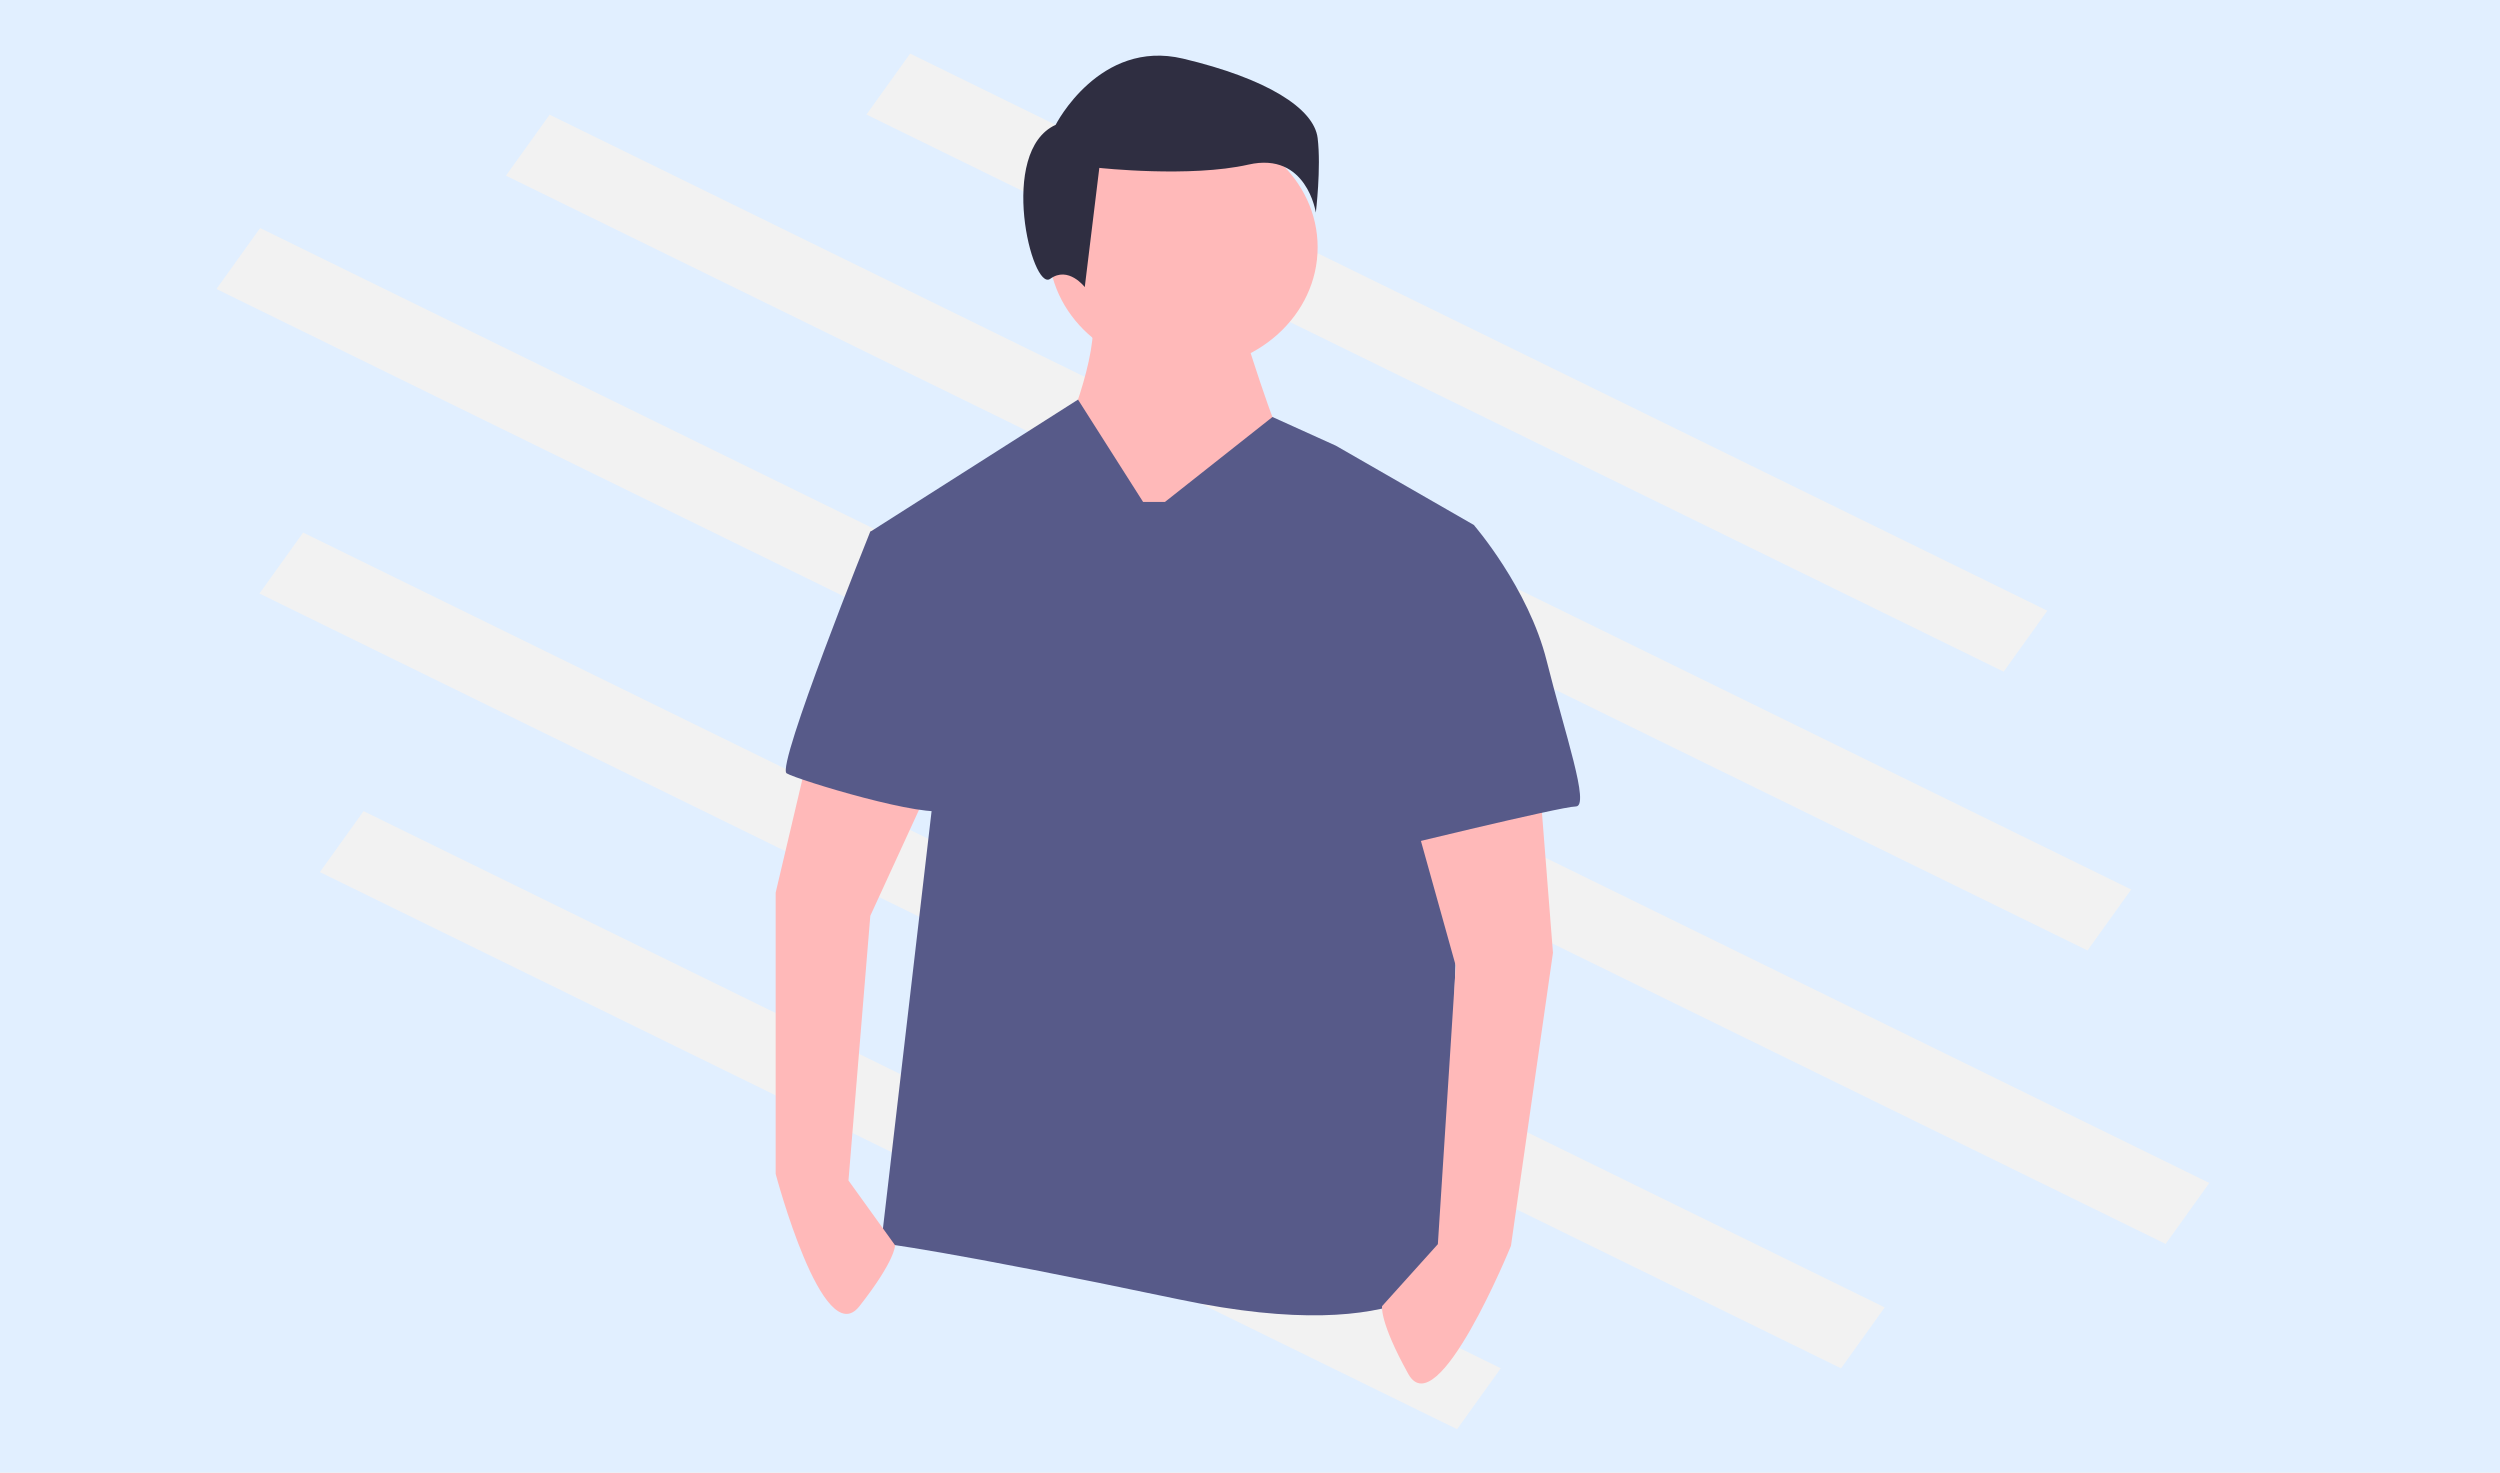
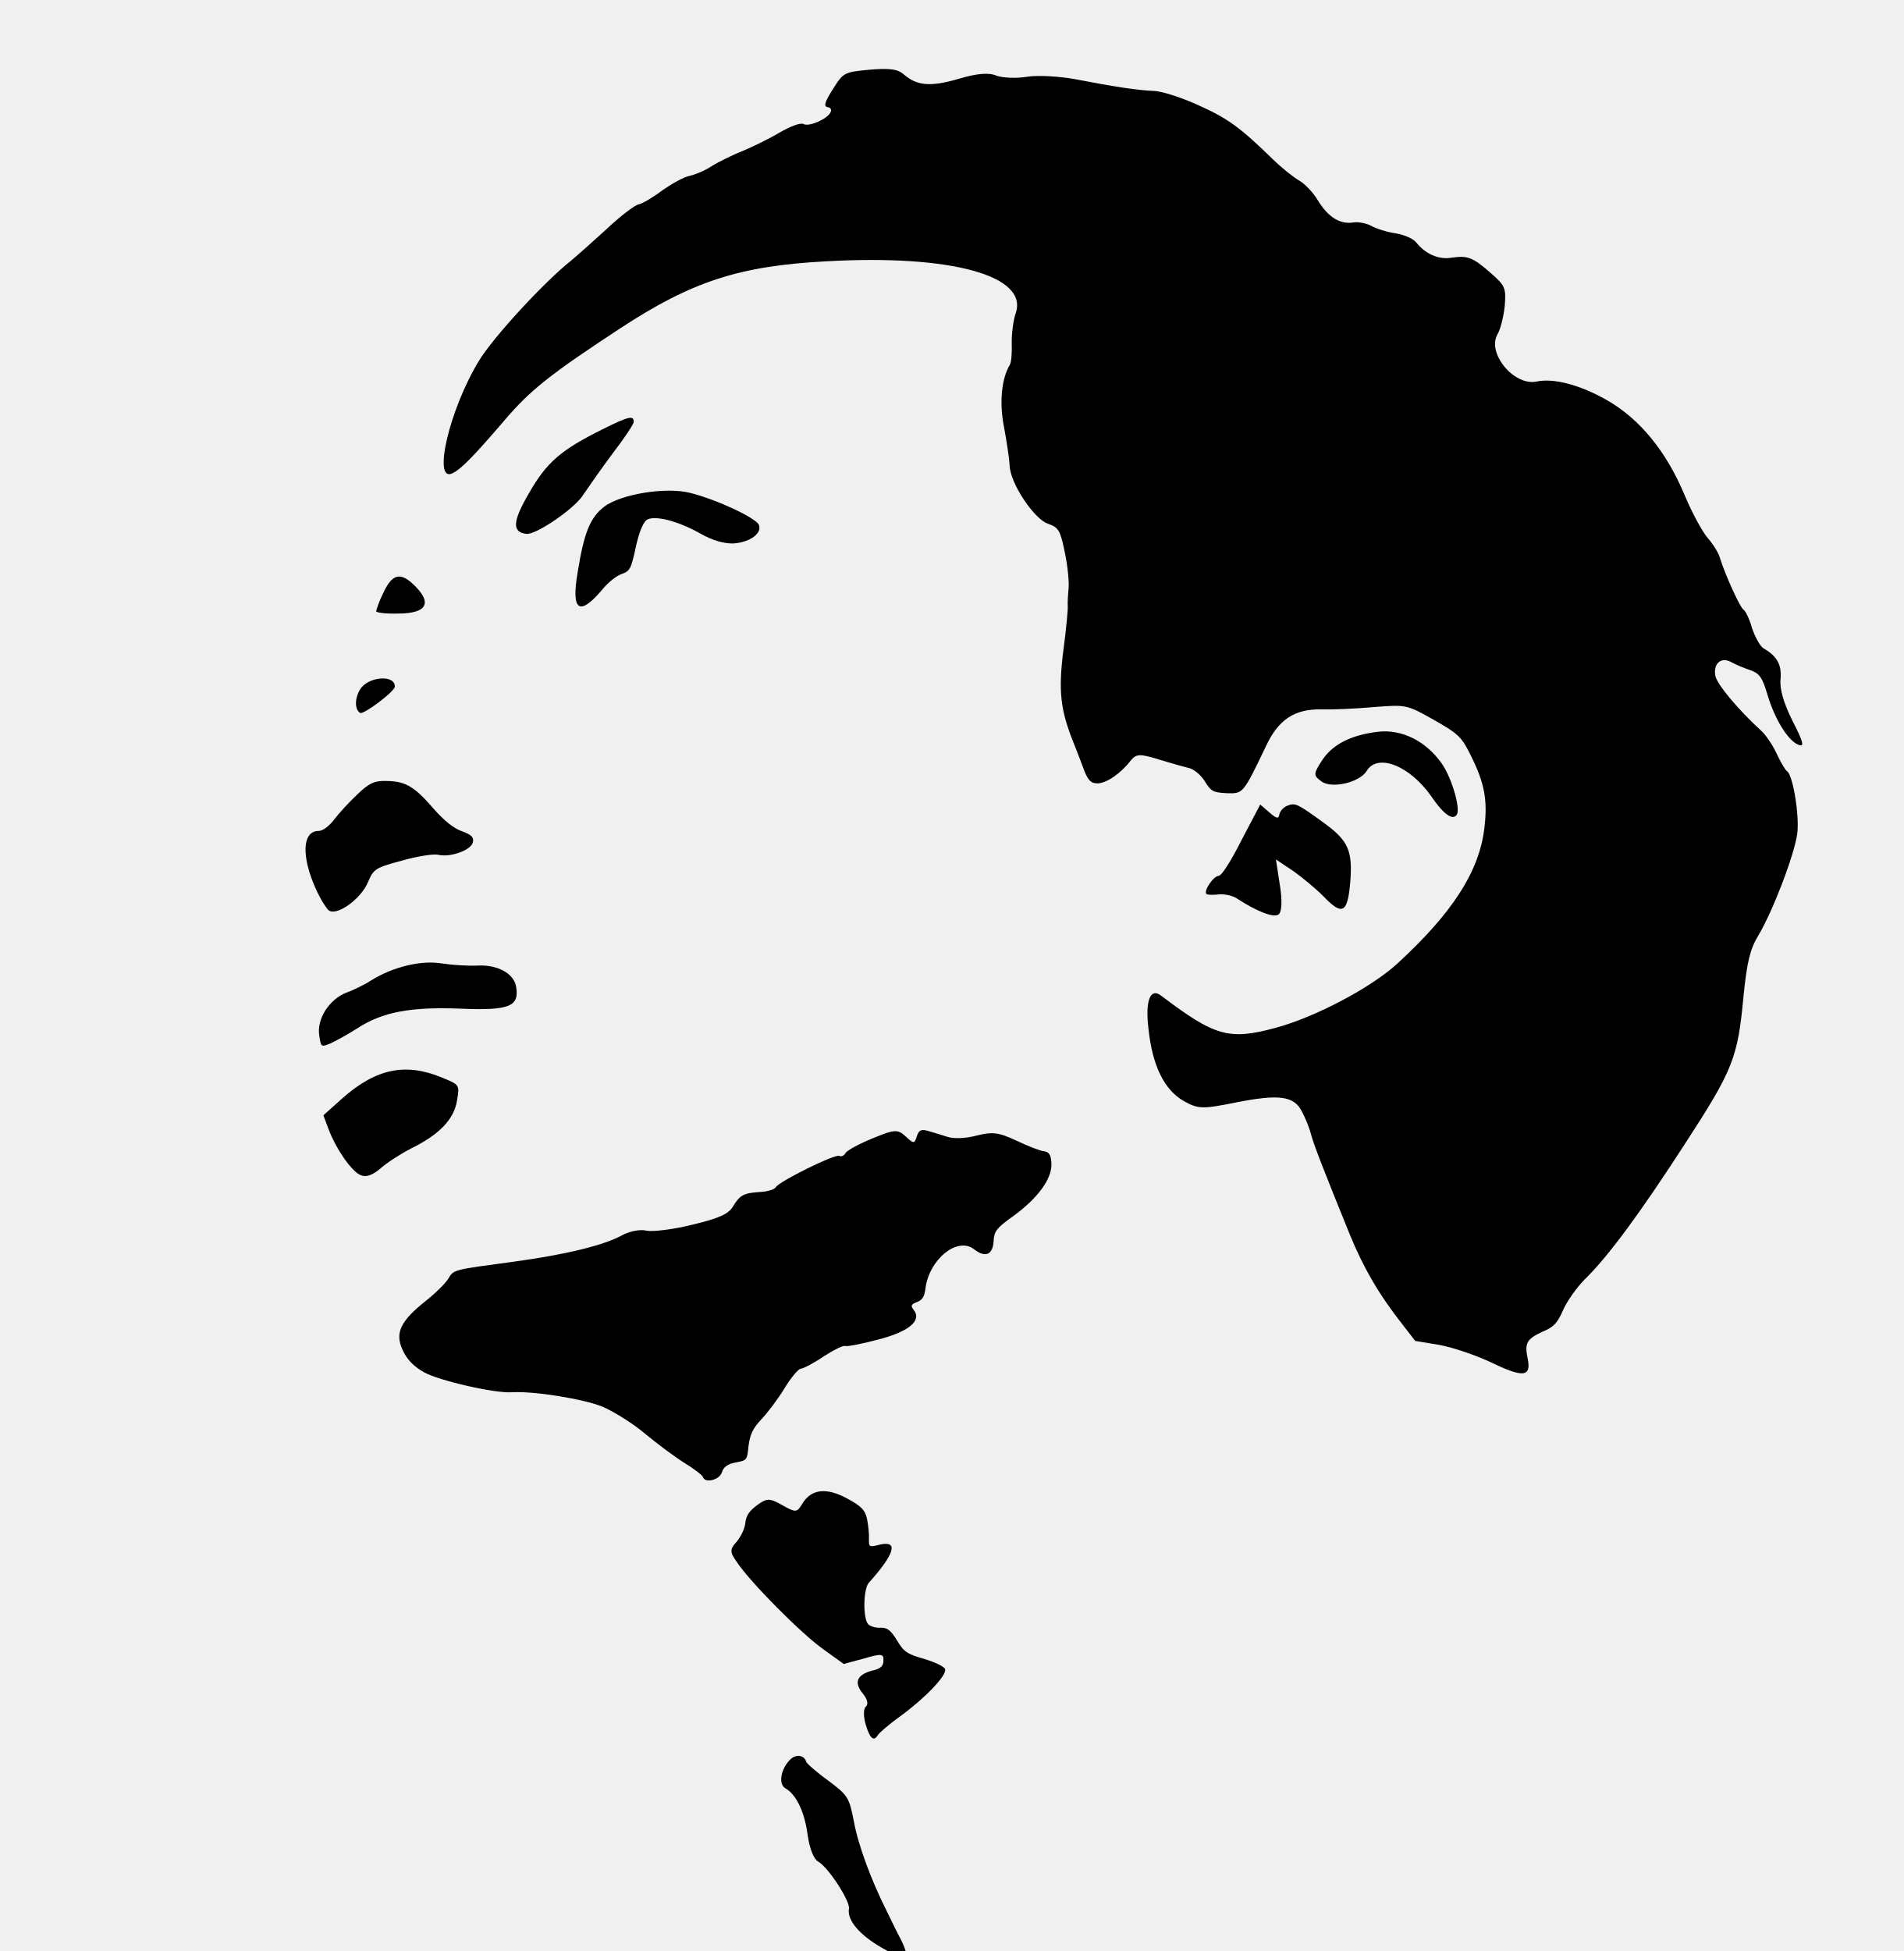
- <svg xmlns="http://www.w3.org/2000/svg" width="7323" height="4313" viewBox="0 0 7323 4313" fill="none">
-   <rect width="7323" height="4313" fill="#E1EFFF" />
-   <path d="M6242.65 2605.59L1609.95 336L1482 514.525L6114.7 2784.11L6242.65 2605.59Z" fill="#F2F2F2" />
-   <path d="M5997.02 1788.91L2665.95 157L2538 335.525L5869.07 1967.44L5997.02 1788.91Z" fill="#F2F2F2" />
-   <path d="M4396.02 4007.91L1064.95 2376L937 2554.53L4268.07 4186.44L4396.02 4007.91Z" fill="#F2F2F2" />
-   <path d="M5520.65 3829.59L887.954 1560L760 1738.53L5392.7 4008.11L5520.65 3829.59Z" fill="#F2F2F2" />
-   <path d="M6471.55 3465.17L761.954 668L634 846.525L6343.6 3643.7L6471.55 3465.17Z" fill="#F2F2F2" />
-   <path d="M3636.05 947.172C3636.05 947.172 3742.61 1296.13 3763.92 1296.13C3785.24 1296.13 3561.46 1567.54 3561.46 1567.54L3231.12 1732.32L3113.9 1286.43C3113.9 1286.43 3220.46 1044.1 3199.15 918.092L3636.05 947.172Z" fill="#FFB9B9" />
-   <path d="M3465.5 1082.84C3683.16 1082.84 3859.61 922.317 3859.61 724.302C3859.61 526.288 3683.16 365.766 3465.5 365.766C3247.84 365.766 3071.39 526.288 3071.39 724.302C3071.39 922.317 3247.84 1082.84 3465.5 1082.84Z" fill="#FFB9B9" />
-   <path d="M3412.31 1470.32L3727.29 1221.45L3913.07 1305.53L4317.94 1538.18C4317.94 1538.18 4211.39 3631.97 4264.66 3709.52C4264.66 3709.52 4147.47 3951.86 3454.93 3806.46C2762.39 3661.05 2581.27 3641.67 2581.27 3641.67L2730.43 2362.12L2549.3 1557.56L3157.71 1170.49L3348.38 1470.32L3412.31 1470.32Z" fill="#575A89" />
-   <path d="M2368.06 2207.56L2272.09 2614.65V3438.52C2272.09 3438.52 2410.71 3961.93 2517.34 3826.23C2623.97 3690.53 2621.77 3647.56 2621.77 3647.56L2485.35 3457.91L2549.33 2682.5L2719.33 2312.6L2368.06 2207.56Z" fill="#FFB9B9" />
-   <path d="M4151.09 2423.54L4264.23 2828.95L4211.79 3644.42L4048.36 3825.98C4048.36 3825.98 4039.76 3870.5 4125.1 4024.43C4210.45 4178.36 4425.91 3649.31 4425.91 3649.31L4548.95 2790.87L4514.69 2355.41L4151.09 2423.54Z" fill="#FFB9B9" />
-   <path d="M3092.21 365.713C3092.21 365.713 3220.12 113.521 3465.27 171.719C3710.42 229.917 3848.98 317.215 3859.64 404.512C3870.3 491.809 3854.31 622.755 3854.31 622.755C3854.31 622.755 3827.66 443.311 3657.13 482.11C3486.59 520.908 3220.12 491.809 3220.12 491.809L3177.48 840.999C3177.48 840.999 3129.52 777.951 3076.23 816.749C3022.93 855.548 2921.67 443.311 3092.21 365.713Z" fill="#2F2E41" />
-   <path d="M2793.92 1538.01L2549.07 1557.4C2549.07 1557.4 2272.29 2245.83 2304.22 2265.23C2336.16 2284.62 2719.4 2400.97 2772.62 2371.89C2825.85 2342.8 2793.92 1538.01 2793.92 1538.01Z" fill="#575A89" />
-   <path d="M4232.01 1557.4L4317.29 1538.01C4317.29 1538.01 4477.2 1722.26 4530.5 1935.61C4583.8 2148.96 4658.42 2362.32 4615.78 2362.32C4573.14 2362.32 4057.35 2488.47 4057.35 2488.47L4232.01 1557.4Z" fill="#575A89" />
+ <svg xmlns="http://www.w3.org/2000/svg" width="486" height="498" viewBox="0 0 486 498" fill="none">
+   <g clip-path="url(#clip0)">
+     <path d="M380.439 69.59C384.263 72.916 384.48 73.505 384.127 78.081C383.843 80.832 383.022 84.096 382.238 85.4C379.585 90.191 386.463 98.504 392.148 97.407C396.615 96.437 403.3 98.235 410.034 102.041C418.558 106.858 425.351 115.124 430.124 126.558C431.899 130.822 434.56 135.704 435.898 137.276C437.323 138.896 438.774 141.231 439.07 142.447C440.433 146.828 444.226 155.145 445.078 155.626C445.59 155.915 446.615 158.009 447.26 160.354C448.043 162.66 449.357 165.034 450.209 165.515C453.704 167.491 454.848 169.767 454.538 173.32C454.274 175.85 455.268 179.324 457.588 184.012C460.38 189.435 460.71 190.786 459.071 190.092C456.39 189.043 452.948 183.371 451.124 177.098C449.88 172.9 449.118 171.888 446.863 171.079C445.343 170.569 443.225 169.722 442.032 169.048C439.39 167.554 437.316 169.294 437.884 172.527C438.326 174.641 443.458 180.919 449.796 186.714C450.95 187.833 452.69 190.447 453.663 192.627C454.603 194.673 455.818 196.641 456.159 196.833C457.693 197.701 459.406 208.336 458.797 212.768C458.11 218.087 452.55 232.65 448.838 238.823C446.747 242.3 445.979 245.477 445.088 254.175C443.611 270.114 442.469 272.963 430.076 292.051C418.762 309.535 410.544 320.732 404.486 326.627C402.426 328.724 400.026 332.144 399.027 334.375C397.624 337.658 396.636 338.731 393.899 339.863C389.801 341.74 389.174 342.783 389.926 346.47C391.008 351.508 389.017 351.78 380.776 347.822C376.783 345.915 370.701 343.875 367.398 343.29L361.271 342.273L358.055 338.126C352.095 330.564 348.049 323.618 344.584 315.137C337.771 298.357 335.397 292.24 334.653 289.489C334.257 287.868 333.185 285.282 332.377 283.777C330.36 279.725 326.56 279.208 315.275 281.45C307.082 283.109 305.83 283.101 302.25 281.078C297.221 278.235 294.179 272.09 293.175 262.553C292.32 255.43 293.638 252.099 296.327 254.084C310.212 264.611 313.751 265.562 325.611 262.364C335.683 259.67 350.071 252.077 356.731 245.94C370.777 233.028 377.549 222.528 378.908 211.531C379.802 204.348 379.022 199.947 375.441 192.798C373.121 188.109 372.34 187.319 365.947 183.706C359.128 179.852 358.906 179.842 350.757 180.479C346.158 180.908 340.19 181.146 337.38 181.072C330.507 180.915 326.332 183.681 323.197 190.412C317.352 202.601 317.352 202.601 313.205 202.47C309.778 202.281 309.214 202.079 307.645 199.561C306.752 198.008 305 196.552 303.873 196.148C302.778 195.879 299.154 194.879 295.975 193.897C290.968 192.349 290.024 192.398 288.618 194.166C286.049 197.489 282.39 199.965 280.11 199.957C278.413 199.93 277.633 199.139 276.448 195.791C275.613 193.572 274.377 190.31 273.673 188.631C270.714 181.018 270.195 176.183 271.406 166.383C272.164 160.755 272.68 155.339 272.567 154.576C272.507 153.727 272.648 151.594 272.803 149.817C272.905 148.128 272.499 144.055 271.761 140.725C270.698 135.465 270.192 134.597 267.629 133.731C264.057 132.644 257.806 123.287 257.747 118.828C257.66 117.264 257.018 112.824 256.285 108.915C255.077 102.758 255.651 96.676 257.794 93.112C258.16 92.503 258.373 90.061 258.277 87.561C258.215 85.196 258.694 81.739 259.242 80.069C262.765 70.412 242.9 64.892 210.86 66.703C188.804 67.866 176.611 71.808 158.305 83.826C140.569 95.468 135.386 99.528 128.761 107.315C121.096 116.262 117.754 119.731 115.515 120.795C110.33 123.34 114.698 104.492 122.259 92.109C125.866 86.11 138.948 71.954 145.721 66.58C146.826 65.691 150.752 62.202 154.54 58.751C158.243 55.253 162.077 52.295 163.073 52.159C163.983 51.974 166.621 50.437 168.918 48.706C171.3 47.024 174.455 45.196 176.001 44.905C177.599 44.527 180.198 43.433 181.769 42.341C183.373 41.383 186.836 39.613 189.52 38.568C192.119 37.474 196.46 35.384 199.15 33.76C201.788 32.222 204.42 31.264 205.102 31.649C206.466 32.42 210.924 30.513 211.97 28.775C212.388 28.079 212.086 27.442 211.332 27.366C210.186 27.184 210.505 26.083 212.629 22.741C215.276 18.529 215.466 18.403 222.003 17.788C227.047 17.377 229.085 17.597 230.666 18.956C234.116 21.955 237.628 22.192 244.694 20.129C249.422 18.724 252.442 18.45 254.421 19.336C256.027 19.895 259.591 20.045 262.27 19.579C265.034 19.161 270.551 19.483 274.555 20.232C284.581 22.171 290.453 23.043 294.462 23.212C296.297 23.201 301.389 24.798 305.605 26.714C313.268 30.113 316.469 32.388 324.958 40.681C327.268 42.918 330.278 45.318 331.728 46.137C333.091 46.908 335.263 49.184 336.393 51.103C338.974 55.358 342.023 57.314 345.423 56.789C346.693 56.575 348.849 56.978 350.043 57.653C351.321 58.376 354.107 59.251 356.315 59.567C358.694 59.98 360.844 60.962 361.605 61.975C363.824 64.743 367.135 66.264 370.259 65.817C374.654 65.156 375.867 65.608 380.439 69.59Z" fill="black" />
+     <path d="M368.06 194.913C370.529 198.407 372.888 206.266 371.894 207.919C370.9 209.571 368.499 207.864 365.405 203.319C359.96 195.463 351.658 192.168 348.886 196.778C347.107 199.736 339.94 201.395 337.335 199.456C335.275 197.942 335.261 197.585 337.334 194.328C339.982 190.114 344.671 187.636 351.813 186.779C357.822 186.096 364.001 189.122 368.06 194.913Z" fill="black" />
+     <path d="M161.776 107.688C161.771 108.265 159.364 111.892 156.253 115.933C153.279 119.936 149.973 124.68 148.9 126.277C146.818 129.741 136.787 136.597 134.367 136.273C130.669 135.806 130.815 133.104 135.049 125.869C139.563 117.98 143.125 114.89 153.824 109.571C160.477 106.257 161.793 105.957 161.776 107.688Z" fill="black" />
+     <path d="M338.425 210.385C344.171 214.679 345.294 217.175 344.704 224.986C344.042 233.105 342.682 233.849 337.851 228.792C336.002 226.933 332.588 224.073 330.191 222.369L325.716 219.375L326.714 225.873C327.361 229.729 327.228 232.795 326.418 233.385C325.261 234.36 320.978 232.754 315.738 229.327C314.683 228.615 312.666 228.173 311.227 228.291C309.872 228.456 308.4 228.438 308.059 228.246C307.037 227.668 309.714 223.597 311.102 223.566C311.822 223.507 314.029 220.217 316.946 214.419L321.71 205.36L324.036 207.373C325.904 209.01 326.434 209.077 326.583 207.881C326.797 206.955 327.732 205.971 328.745 205.613C330.688 204.849 331.284 205.186 338.425 210.385Z" fill="black" />
+     <path d="M193.7 133.924C194.671 136.101 191.43 138.456 187.165 138.721C184.751 138.752 181.917 137.965 178.768 136.185C173.065 132.963 167.123 131.466 165.142 132.672C164.195 133.3 163.125 135.836 162.3 139.673C161.098 145.274 160.785 145.795 158.621 146.549C157.333 146.984 155.124 148.76 153.721 150.525C147.85 157.442 145.793 155.931 147.447 146.166C149.106 135.822 150.684 132.062 154.271 129.32C158.479 126.116 170.121 124.205 176.319 125.846C183.046 127.555 192.827 132.151 193.7 133.924Z" fill="black" />
+     <path d="M105.324 148.984C110.533 153.789 109.17 156.624 101.534 156.613C98.623 156.713 96.195 156.387 96.044 156.07C96.03 155.713 96.753 153.562 97.784 151.47C99.988 146.667 102.016 145.951 105.324 148.984Z" fill="black" />
+     <path d="M100.793 175.24C100.866 176.444 92.805 182.461 91.955 181.98C90.51 181.164 90.538 178.275 91.894 176.02C93.927 172.638 100.84 172.13 100.793 175.24Z" fill="black" />
+     <path d="M110.743 206.49C113.385 209.494 115.848 211.468 117.93 212.179C120.267 213.034 121.014 213.689 120.728 214.923C120.417 216.958 115.021 218.911 111.912 218.201C110.734 217.884 106.567 218.554 102.584 219.676C95.906 221.486 95.39 221.776 93.988 225.055C92.163 229.607 85.456 234.309 83.68 232.142C81.379 229.329 78.818 223.346 78.224 219.403C77.464 214.787 78.638 212.077 81.36 212.103C82.387 212.102 84.06 210.837 85.223 209.284C86.385 207.73 89.05 204.816 91.141 202.857C94.166 199.914 95.611 199.218 98.726 199.35C103.588 199.422 105.834 200.807 110.743 206.49Z" fill="black" />
+     <path d="M268.406 297.018C268.555 300.941 264.912 305.861 258.618 310.447C254.429 313.43 253.821 314.25 253.661 316.602C253.523 320.246 251.614 321.144 248.725 318.93C244.513 315.503 237.213 321.382 236.25 328.863C235.972 331.032 235.502 331.813 234.024 332.374C232.546 332.935 232.422 333.33 233.268 334.389C235.398 337.105 231.981 339.943 224.034 341.966C219.829 343.079 216.107 343.768 215.767 343.575C215.341 343.335 212.915 344.523 210.314 346.193C207.797 347.912 205.13 349.312 204.41 349.371C203.828 349.391 201.888 351.668 200.27 354.359C198.651 357.05 195.928 360.629 194.354 362.299C192.192 364.566 191.474 366.138 191.086 369.059C190.725 372.694 190.673 372.781 187.86 373.285C185.819 373.644 184.63 374.484 184.292 375.805C183.673 377.781 179.932 378.692 179.452 377.024C179.353 376.62 177.349 375.022 174.847 373.492C172.431 372.01 167.944 368.66 164.819 366.08C161.491 363.269 156.913 360.45 153.862 359.075C148.9 357.084 136.44 355.045 130.65 355.379C126.247 355.682 112.018 352.411 108.187 350.246C105.633 348.803 103.786 346.944 102.748 344.497C100.753 340.229 102.273 337.133 108.795 331.978C111.193 330.077 113.734 327.558 114.413 326.43C115.875 323.999 115.548 324.163 131.32 322.026C144.245 320.257 154.095 317.914 158.881 315.268C160.894 314.196 163.57 313.73 165.14 314.152C166.678 314.44 171.958 313.817 176.797 312.598C183.593 310.971 185.966 309.869 187.115 307.96C188.89 305.008 189.871 304.515 194.136 304.25C196.02 304.152 197.721 303.601 198.086 302.993C198.974 301.517 213.253 294.465 214.274 295.042C214.785 295.331 215.439 295.003 215.857 294.308C216.274 293.614 219.321 291.962 222.793 290.551C228.396 288.251 229.116 288.192 231.186 290.06C233.204 292.015 233.479 291.937 234.046 290.047C234.54 288.466 235.194 288.137 237.021 288.704C238.284 289.069 240.503 289.742 241.936 290.203C243.455 290.712 246.726 290.583 249.336 289.848C253.351 288.86 254.857 289.013 259.407 291.119C262.321 292.533 265.561 293.782 266.536 293.868C267.819 294.011 268.324 294.878 268.406 297.018Z" fill="black" />
+     <path d="M131.721 251.691C132.697 256.896 130.101 257.988 117.64 257.462C104.819 256.965 97.649 258.264 91.066 262.571C88.653 264.117 85.606 265.769 84.351 266.339C81.944 267.305 81.944 267.305 81.494 264.259C80.834 260.047 84.085 255.02 88.519 253.338C90.41 252.661 93.352 251.183 94.869 250.178C100.485 246.721 107.504 245.103 112.617 245.898C115.438 246.329 119.613 246.594 121.858 246.466C126.929 246.191 131.068 248.414 131.721 251.691Z" fill="black" />
+     <path d="M116.682 280.833C115.95 285.653 112.214 289.588 104.94 293.152C102.463 294.427 98.967 296.637 97.275 298.123C95.152 299.947 93.537 300.546 92.156 299.998C89.82 299.143 85.736 293.23 83.819 288.077L82.551 284.686L87.248 280.48C95.864 272.79 103.462 271.153 112.853 275.065C117.337 276.901 117.337 276.901 116.682 280.833Z" fill="black" />
+     <path d="M221.328 387.692C221.639 389.264 221.891 391.502 221.827 392.747C221.772 394.927 221.857 394.975 224.691 394.249C229.431 393.202 228.368 396.676 221.785 404.016C220.399 405.561 220.259 412.817 221.545 414.475C221.985 415.073 223.42 415.534 224.585 415.494C226.471 415.396 227.271 415.964 228.958 418.664C230.711 421.634 231.511 422.202 236.005 423.461C238.789 424.336 241.109 425.414 241.274 426.089C241.669 427.71 236.164 433.447 229.864 438.037C227.052 440.056 224.442 442.307 224.076 442.915C223.031 444.653 221.995 443.718 220.935 439.976C220.389 438.037 220.425 436.079 221.046 435.615C221.72 435.064 221.476 433.762 220.223 432.239C217.92 429.424 218.762 427.455 222.696 426.418C224.791 425.972 225.569 425.248 225.515 423.82C225.617 422.131 225.001 422.016 220.55 423.343L215.379 424.728L210.121 420.942C204.523 416.963 191.577 403.942 188.098 398.717C186.307 396.191 186.279 395.477 187.96 393.632C189.051 392.386 190.083 390.292 190.251 388.873C190.425 386.876 191.242 385.707 193.296 384.19C195.781 382.335 196.535 382.412 199.687 384.193C203.18 386.167 203.455 386.09 204.814 383.831C207.061 380.094 210.904 379.589 216.239 382.487C219.785 384.374 220.854 385.444 221.328 387.692Z" fill="black" />
+     <path d="M205.801 449.682C205.9 450.087 208.347 452.286 211.378 454.465C216.501 458.293 216.771 458.794 217.979 464.953C219.069 470.929 222.359 479.895 226.479 488.05C227.354 489.825 228.865 493.01 229.943 495.017C231.054 497.16 231.633 499.235 231.372 499.67C231.11 500.104 228.429 499.055 225.36 497.32C219.477 493.995 216.188 490.156 216.715 487.191C217.059 485.289 211.503 476.672 208.86 475.179C207.752 474.552 206.68 471.966 206.183 468.423C205.401 462.505 203.284 458.046 200.471 456.456C198.595 455.396 199.356 451.282 201.882 448.981C203.334 447.705 205.32 448.012 205.801 449.682Z" fill="black" />
+   </g>
+   <defs>
+     <clipPath id="clip0">
+       <rect width="486" height="498" fill="white" />
+     </clipPath>
+   </defs>
</svg>
